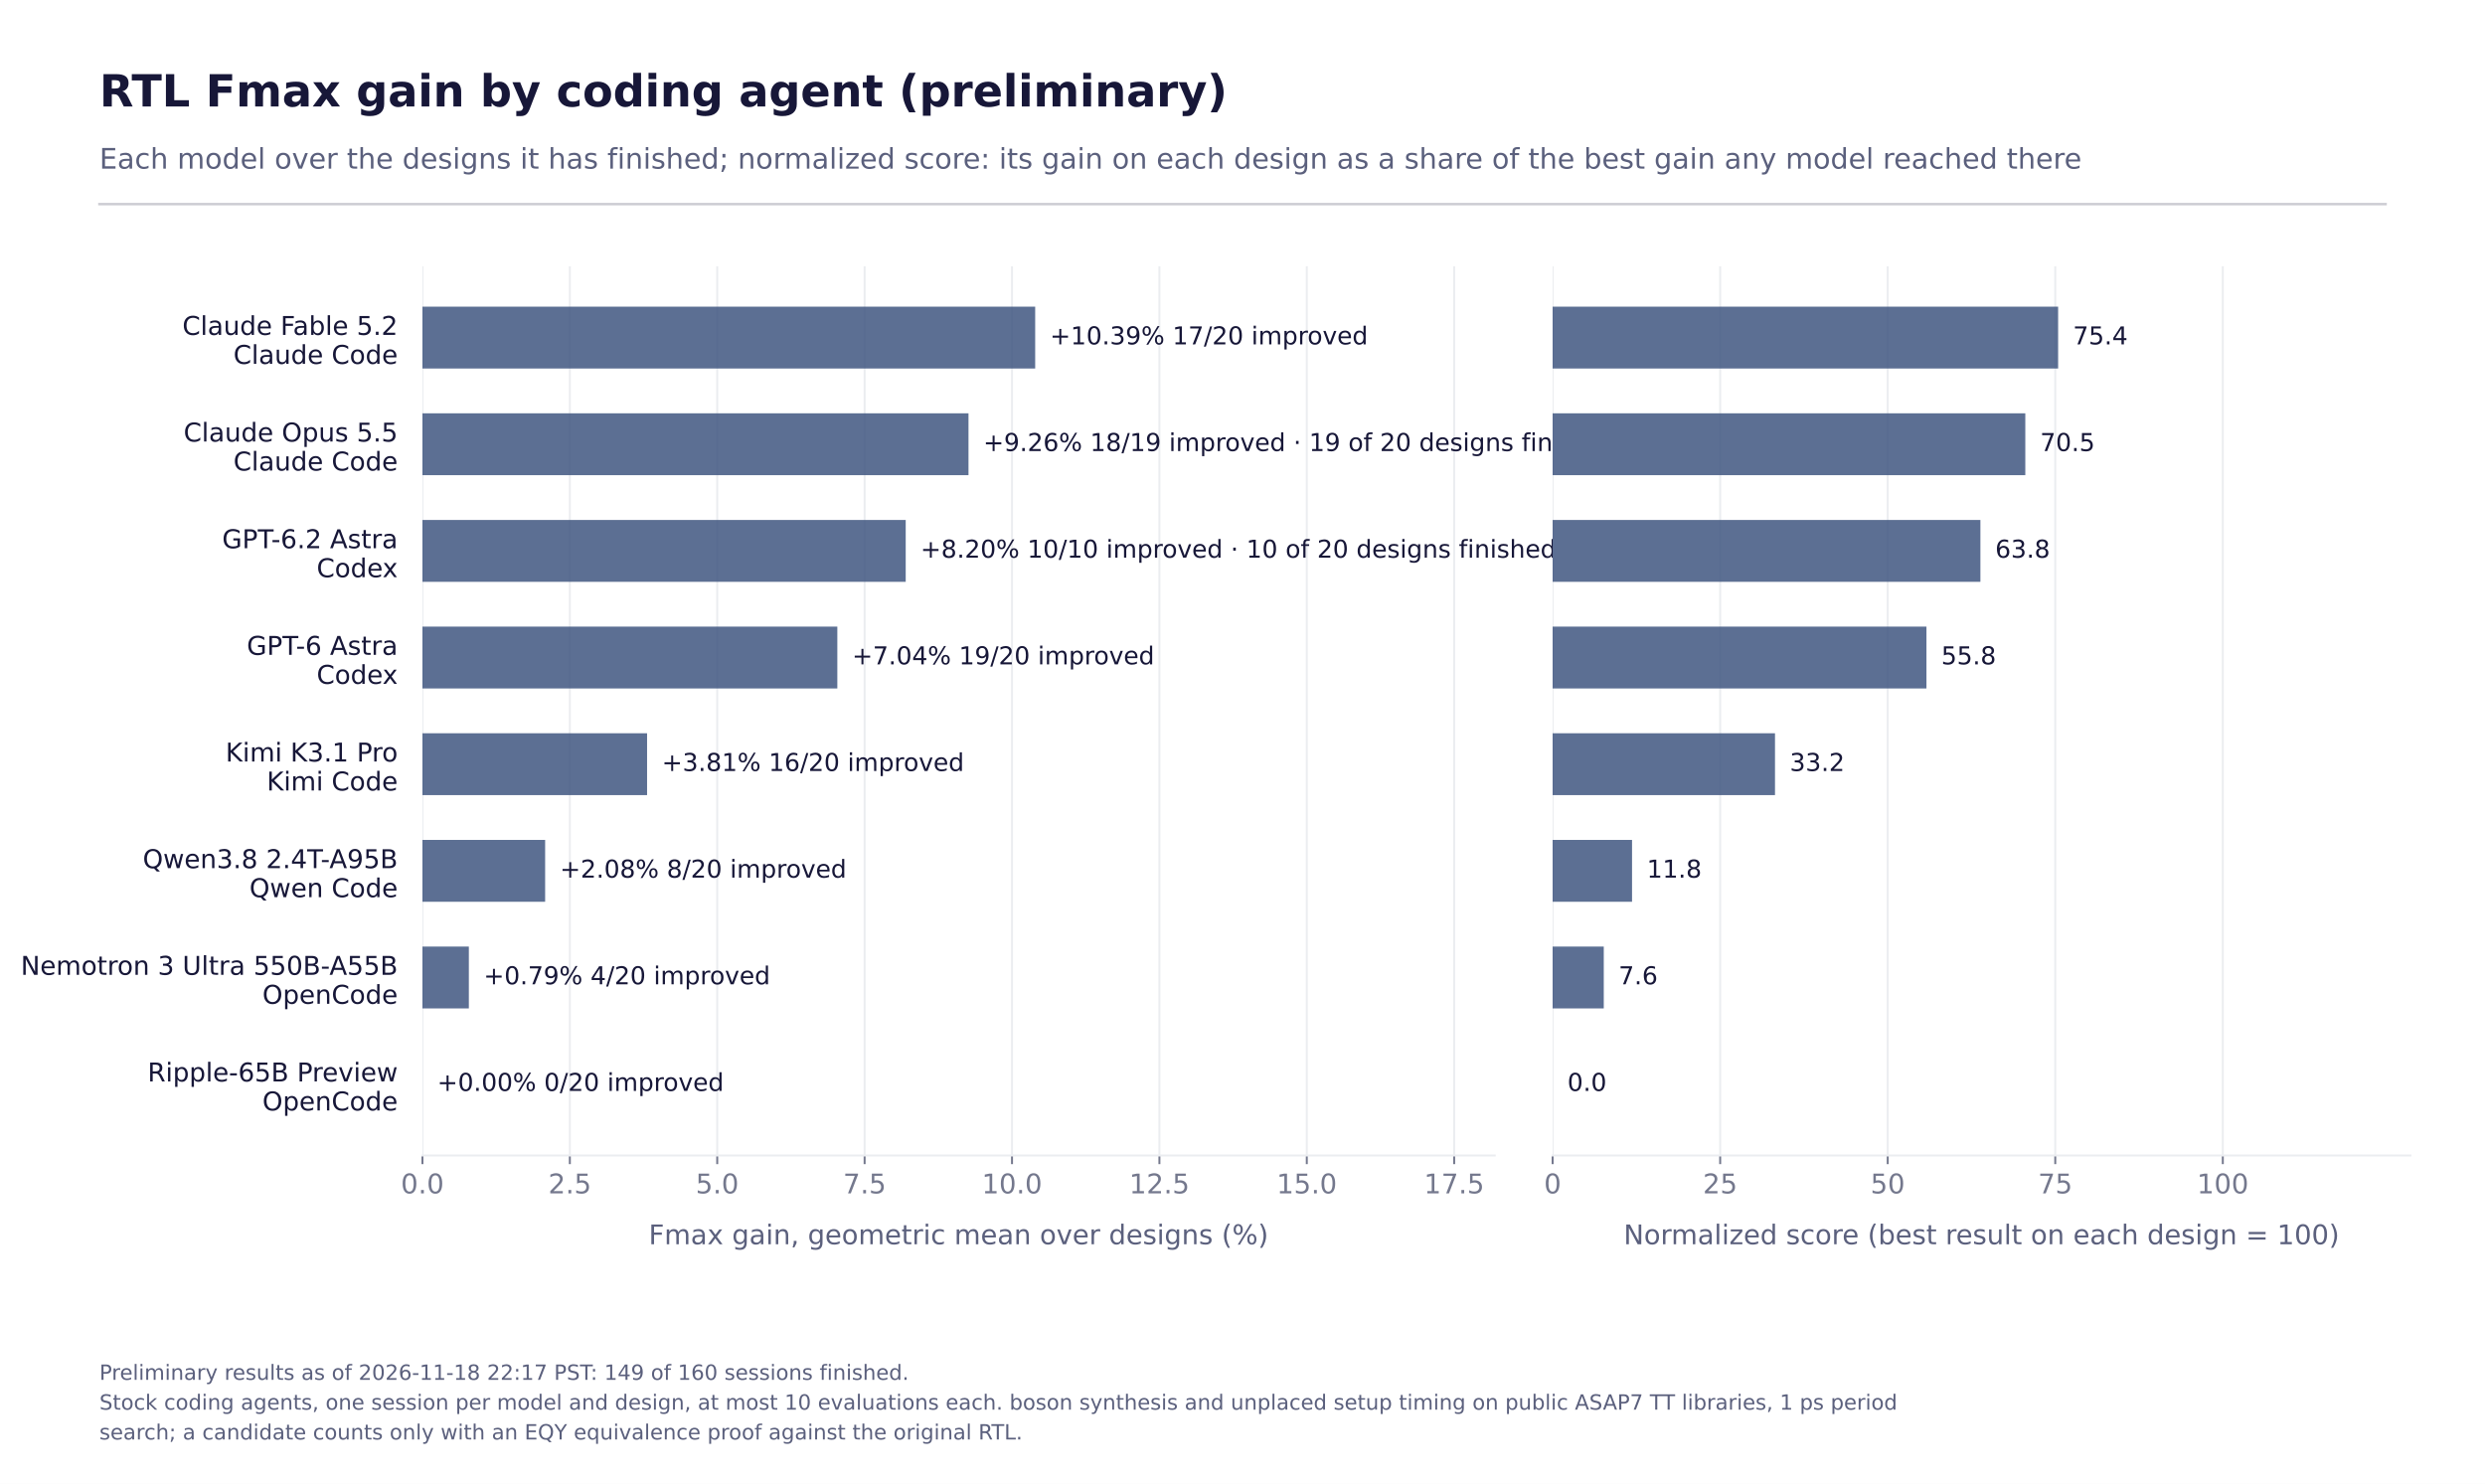
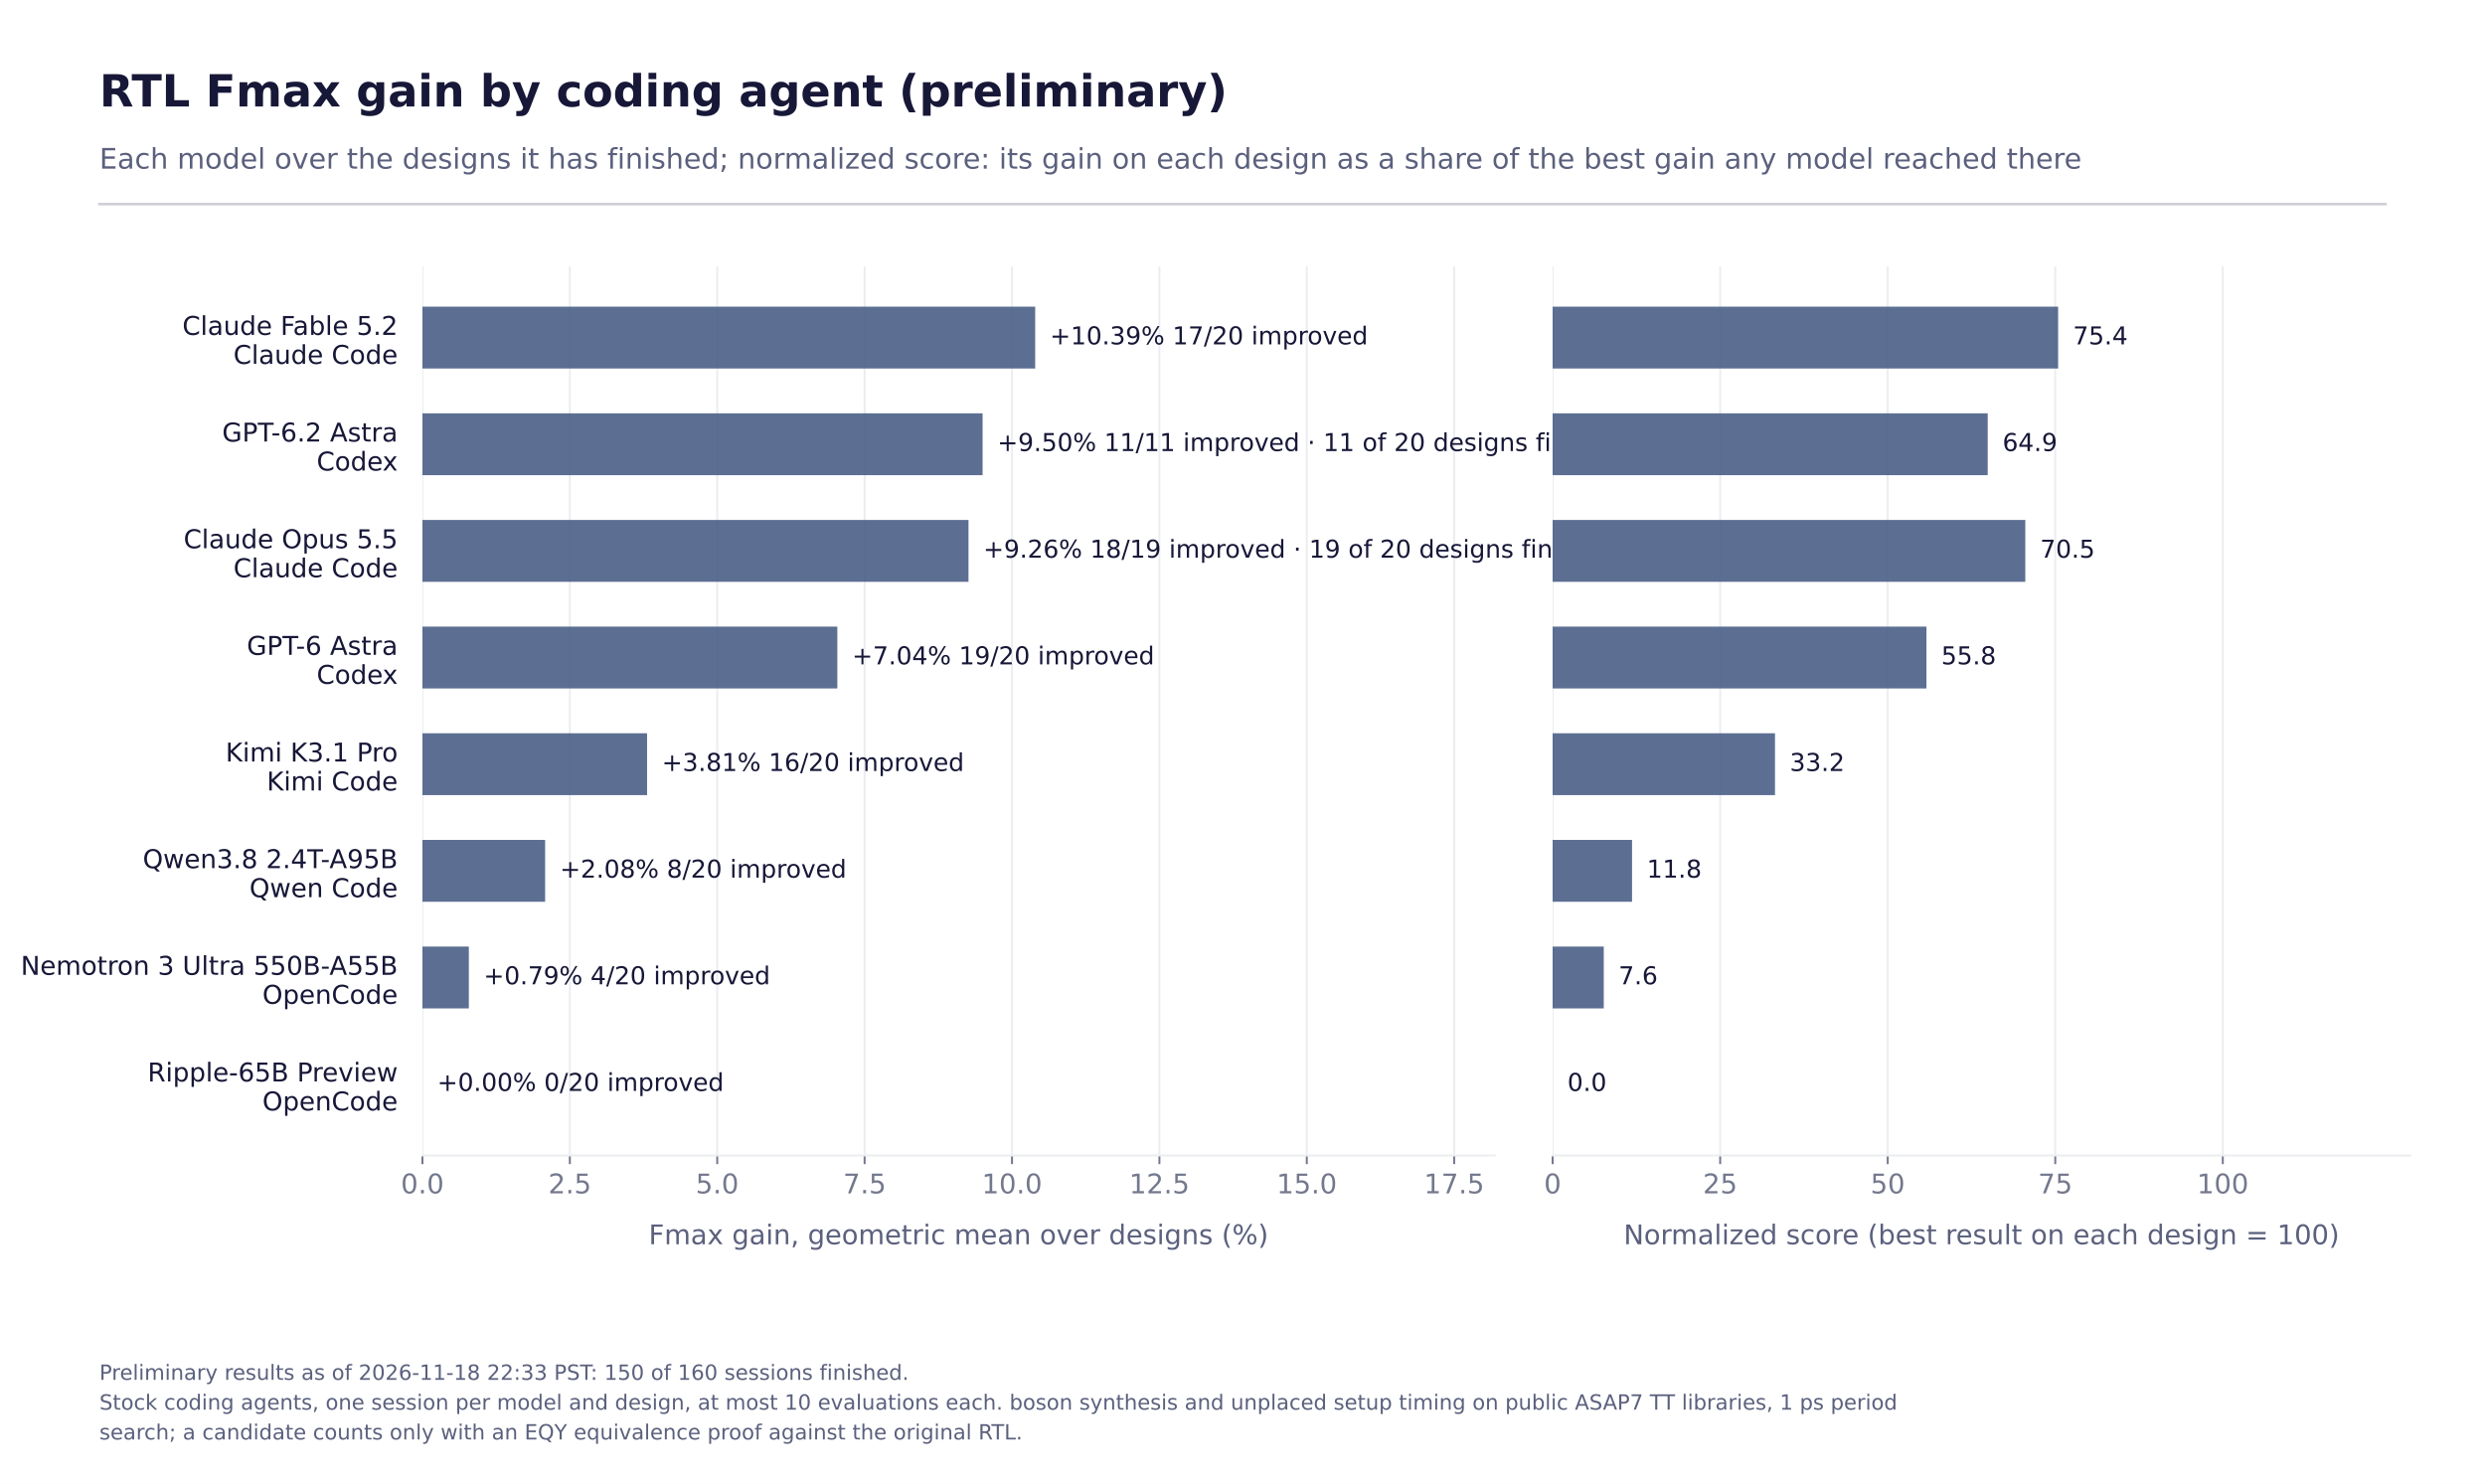
<svg xmlns="http://www.w3.org/2000/svg" xmlns:xlink="http://www.w3.org/1999/xlink" width="1008pt" height="601.92pt" viewBox="0 0 1008 601.92" version="1.1">
  <defs>
    <style type="text/css">*{stroke-linejoin: round; stroke-linecap: butt}</style>
  </defs>
  <g id="figure_1">
    <g id="patch_1">
      <path d="M 0 601.92  L 1008 601.92  L 1008 0  L 0 0  z " style="fill: #ffffff" />
    </g>
    <g id="axes_1">
      <g id="patch_2">
        <path d="M 171.36 468.72  L 606.311 468.72  L 606.311 108  L 171.36 108  z " style="fill: #ffffff" />
      </g>
      <g id="matplotlib.axis_1">
        <g id="xtick_1">
          <g id="line2d_1">
            <path d="M 171.36 468.72  L 171.36 108  " clip-path="url(#pb3bda55762)" style="fill: none; stroke: #ebedf0; stroke-width: 0.8; stroke-linecap: square" />
          </g>
          <g id="line2d_2">
            <defs>
              <path id="m93d353a957" d="M 0 0  L 0 3.5  " style="stroke: #74788d; stroke-width: 0.8" />
            </defs>
            <g>
              <use xlink:href="#m93d353a957" x="171.36" y="468.72" style="fill: #74788d; stroke: #74788d; stroke-width: 0.8" />
            </g>
          </g>
          <g id="text_1">
            <text style="fill: #74788d; font: 11px 'DejaVu Sans'; text-anchor: middle" x="171.36" y="484.078" transform="rotate(-0 171.36 484.0783)">0.0</text>
          </g>
        </g>
        <g id="xtick_2">
          <g id="line2d_3">
            <path d="M 231.146 468.72  L 231.146 108  " clip-path="url(#pb3bda55762)" style="fill: none; stroke: #ebedf0; stroke-width: 0.8; stroke-linecap: square" />
          </g>
          <g id="line2d_4">
            <g>
              <use xlink:href="#m93d353a957" x="231.146" y="468.72" style="fill: #74788d; stroke: #74788d; stroke-width: 0.8" />
            </g>
          </g>
          <g id="text_2">
            <text style="fill: #74788d; font: 11px 'DejaVu Sans'; text-anchor: middle" x="231.146" y="484.078" transform="rotate(-0 231.1463 484.0783)">2.5</text>
          </g>
        </g>
        <g id="xtick_3">
          <g id="line2d_5">
            <path d="M 290.933 468.72  L 290.933 108  " clip-path="url(#pb3bda55762)" style="fill: none; stroke: #ebedf0; stroke-width: 0.8; stroke-linecap: square" />
          </g>
          <g id="line2d_6">
            <g>
              <use xlink:href="#m93d353a957" x="290.933" y="468.72" style="fill: #74788d; stroke: #74788d; stroke-width: 0.8" />
            </g>
          </g>
          <g id="text_3">
            <text style="fill: #74788d; font: 11px 'DejaVu Sans'; text-anchor: middle" x="290.933" y="484.078" transform="rotate(-0 290.9326 484.0783)">5.0</text>
          </g>
        </g>
        <g id="xtick_4">
          <g id="line2d_7">
            <path d="M 350.719 468.72  L 350.719 108  " clip-path="url(#pb3bda55762)" style="fill: none; stroke: #ebedf0; stroke-width: 0.8; stroke-linecap: square" />
          </g>
          <g id="line2d_8">
            <g>
              <use xlink:href="#m93d353a957" x="350.719" y="468.72" style="fill: #74788d; stroke: #74788d; stroke-width: 0.8" />
            </g>
          </g>
          <g id="text_4">
            <text style="fill: #74788d; font: 11px 'DejaVu Sans'; text-anchor: middle" x="350.719" y="484.078" transform="rotate(-0 350.719 484.0783)">7.5</text>
          </g>
        </g>
        <g id="xtick_5">
          <g id="line2d_9">
            <path d="M 410.505 468.72  L 410.505 108  " clip-path="url(#pb3bda55762)" style="fill: none; stroke: #ebedf0; stroke-width: 0.8; stroke-linecap: square" />
          </g>
          <g id="line2d_10">
            <g>
              <use xlink:href="#m93d353a957" x="410.505" y="468.72" style="fill: #74788d; stroke: #74788d; stroke-width: 0.8" />
            </g>
          </g>
          <g id="text_5">
            <text style="fill: #74788d; font: 11px 'DejaVu Sans'; text-anchor: middle" x="410.505" y="484.078" transform="rotate(-0 410.5053 484.0783)">10.0</text>
          </g>
        </g>
        <g id="xtick_6">
          <g id="line2d_11">
            <path d="M 470.292 468.72  L 470.292 108  " clip-path="url(#pb3bda55762)" style="fill: none; stroke: #ebedf0; stroke-width: 0.8; stroke-linecap: square" />
          </g>
          <g id="line2d_12">
            <g>
              <use xlink:href="#m93d353a957" x="470.292" y="468.72" style="fill: #74788d; stroke: #74788d; stroke-width: 0.8" />
            </g>
          </g>
          <g id="text_6">
            <text style="fill: #74788d; font: 11px 'DejaVu Sans'; text-anchor: middle" x="470.292" y="484.078" transform="rotate(-0 470.2916 484.0783)">12.5</text>
          </g>
        </g>
        <g id="xtick_7">
          <g id="line2d_13">
            <path d="M 530.078 468.72  L 530.078 108  " clip-path="url(#pb3bda55762)" style="fill: none; stroke: #ebedf0; stroke-width: 0.8; stroke-linecap: square" />
          </g>
          <g id="line2d_14">
            <g>
              <use xlink:href="#m93d353a957" x="530.078" y="468.72" style="fill: #74788d; stroke: #74788d; stroke-width: 0.8" />
            </g>
          </g>
          <g id="text_7">
            <text style="fill: #74788d; font: 11px 'DejaVu Sans'; text-anchor: middle" x="530.078" y="484.078" transform="rotate(-0 530.0779 484.0783)">15.0</text>
          </g>
        </g>
        <g id="xtick_8">
          <g id="line2d_15">
            <path d="M 589.864 468.72  L 589.864 108  " clip-path="url(#pb3bda55762)" style="fill: none; stroke: #ebedf0; stroke-width: 0.8; stroke-linecap: square" />
          </g>
          <g id="line2d_16">
            <g>
              <use xlink:href="#m93d353a957" x="589.864" y="468.72" style="fill: #74788d; stroke: #74788d; stroke-width: 0.8" />
            </g>
          </g>
          <g id="text_8">
            <text style="fill: #74788d; font: 11px 'DejaVu Sans'; text-anchor: middle" x="589.864" y="484.078" transform="rotate(-0 589.8642 484.0783)">17.5</text>
          </g>
        </g>
        <g id="text_9">
          <text style="fill: #5b607d; font: 11px 'DejaVu Sans'; text-anchor: middle" x="388.836" y="504.724" transform="rotate(-0 388.8357 504.7242)">Fmax gain, geometric mean over designs (%)</text>
        </g>
      </g>
      <g id="matplotlib.axis_2">
        <g id="ytick_1">
          <g id="line2d_17" />
          <g id="text_10">
            <text style="fill: #171738; font: 10.5px 'DejaVu Sans'" transform="translate(73.96391 135.8506)">Claude Fable 5.2</text>
            <text style="fill: #171738; font: 10.5px 'DejaVu Sans'" transform="translate(94.67516 147.6083)">Claude Code</text>
          </g>
        </g>
        <g id="ytick_2">
          <g id="line2d_18" />
          <g id="text_11">
-             <text style="fill: #171738; font: 10.5px 'DejaVu Sans'" transform="translate(74.46758 179.1127)">Claude Opus 5.5</text>
-             <text style="fill: #171738; font: 10.5px 'DejaVu Sans'" transform="translate(94.67516 190.8704)">Claude Code</text>
+             <text style="fill: #171738; font: 10.5px 'DejaVu Sans'" transform="translate(90.09453 179.1127)">GPT-6.2 Astra</text>
+             <text style="fill: #171738; font: 10.5px 'DejaVu Sans'" transform="translate(128.4458 190.8704)">Codex</text>
          </g>
        </g>
        <g id="ytick_3">
          <g id="line2d_19" />
          <g id="text_12">
-             <text style="fill: #171738; font: 10.5px 'DejaVu Sans'" transform="translate(90.09453 222.3749)">GPT-6.2 Astra</text>
-             <text style="fill: #171738; font: 10.5px 'DejaVu Sans'" transform="translate(128.4458 234.1326)">Codex</text>
+             <text style="fill: #171738; font: 10.5px 'DejaVu Sans'" transform="translate(74.46758 222.3749)">Claude Opus 5.5</text>
+             <text style="fill: #171738; font: 10.5px 'DejaVu Sans'" transform="translate(94.67516 234.1326)">Claude Code</text>
          </g>
        </g>
        <g id="ytick_4">
          <g id="line2d_20" />
          <g id="text_13">
            <text style="fill: #171738; font: 10.5px 'DejaVu Sans'" transform="translate(100.1122 265.6371)">GPT-6 Astra</text>
            <text style="fill: #171738; font: 10.5px 'DejaVu Sans'" transform="translate(128.4458 277.3948)">Codex</text>
          </g>
        </g>
        <g id="ytick_5">
          <g id="line2d_21" />
          <g id="text_14">
            <text style="fill: #171738; font: 10.5px 'DejaVu Sans'" transform="translate(91.50219 308.8993)">Kimi K3.1 Pro</text>
            <text style="fill: #171738; font: 10.5px 'DejaVu Sans'" transform="translate(108.1923 320.657)">Kimi Code</text>
          </g>
        </g>
        <g id="ytick_6">
          <g id="line2d_22" />
          <g id="text_15">
            <text style="fill: #171738; font: 10.5px 'DejaVu Sans'" transform="translate(57.90383 352.1614)">Qwen3.8 2.4T-A95B</text>
            <text style="fill: #171738; font: 10.5px 'DejaVu Sans'" transform="translate(101.172 363.9191)">Qwen Code</text>
          </g>
        </g>
        <g id="ytick_7">
          <g id="line2d_23" />
          <g id="text_16">
            <text style="fill: #171738; font: 10.5px 'DejaVu Sans'" transform="translate(8.409453 395.4236)">Nemotron 3 Ultra 550B-A55B</text>
            <text style="fill: #171738; font: 10.5px 'DejaVu Sans'" transform="translate(106.4302 407.1813)">OpenCode</text>
          </g>
        </g>
        <g id="ytick_8">
          <g id="line2d_24" />
          <g id="text_17">
            <text style="fill: #171738; font: 10.5px 'DejaVu Sans'" transform="translate(59.87914 438.6858)">Ripple-65B Preview</text>
            <text style="fill: #171738; font: 10.5px 'DejaVu Sans'" transform="translate(106.4302 450.4435)">OpenCode</text>
          </g>
        </g>
      </g>
      <g id="patch_3">
        <path d="M 171.36 124.396  L 419.904 124.396  L 419.904 149.488  L 171.36 149.488  z " clip-path="url(#pb3bda55762)" style="fill: #3f5680; opacity: 0.85" />
      </g>
      <g id="patch_4">
-         <path d="M 171.36 167.659  L 392.856 167.659  L 392.856 192.751  L 171.36 192.751  z " clip-path="url(#pb3bda55762)" style="fill: #3f5680; opacity: 0.85" />
+         <path d="M 171.36 167.659  L 398.572 167.659  L 398.572 192.751  L 171.36 192.751  z " clip-path="url(#pb3bda55762)" style="fill: #3f5680; opacity: 0.85" />
      </g>
      <g id="patch_5">
-         <path d="M 171.36 210.921  L 367.387 210.921  L 367.387 236.013  L 171.36 236.013  z " clip-path="url(#pb3bda55762)" style="fill: #3f5680; opacity: 0.85" />
+         <path d="M 171.36 210.921  L 392.856 210.921  L 392.856 236.013  L 171.36 236.013  z " clip-path="url(#pb3bda55762)" style="fill: #3f5680; opacity: 0.85" />
      </g>
      <g id="patch_6">
        <path d="M 171.36 254.183  L 339.647 254.183  L 339.647 279.275  L 171.36 279.275  z " clip-path="url(#pb3bda55762)" style="fill: #3f5680; opacity: 0.85" />
      </g>
      <g id="patch_7">
        <path d="M 171.36 297.445  L 262.474 297.445  L 262.474 322.537  L 171.36 322.537  z " clip-path="url(#pb3bda55762)" style="fill: #3f5680; opacity: 0.85" />
      </g>
      <g id="patch_8">
        <path d="M 171.36 340.707  L 221.126 340.707  L 221.126 365.799  L 171.36 365.799  z " clip-path="url(#pb3bda55762)" style="fill: #3f5680; opacity: 0.85" />
      </g>
      <g id="patch_9">
        <path d="M 171.36 383.969  L 190.181 383.969  L 190.181 409.061  L 171.36 409.061  z " clip-path="url(#pb3bda55762)" style="fill: #3f5680; opacity: 0.85" />
      </g>
      <g id="patch_10">
        <path d="M 171.36 427.232  L 171.36 427.232  L 171.36 452.324  L 171.36 452.324  z " clip-path="url(#pb3bda55762)" style="fill: #3f5680; opacity: 0.85" />
      </g>
      <g id="patch_11">
        <path d="M 171.36 468.72  L 606.311 468.72  " style="fill: none; stroke: #ebedf0; stroke-width: 0.8; stroke-linejoin: miter; stroke-linecap: square" />
      </g>
      <g id="text_18">
        <text style="fill: #171738; font: 10px 'DejaVu Sans'; text-anchor: start" x="425.904" y="139.702" transform="rotate(-0 425.9037 139.7018)">+10.39%   17/20 improved</text>
      </g>
      <g id="text_19">
-         <text style="fill: #171738; font: 10px 'DejaVu Sans'; text-anchor: start" x="398.856" y="182.964" transform="rotate(-0 398.8564 182.9639)">+9.26%   18/19 improved · 19 of 20 designs finished</text>
+         <text style="fill: #171738; font: 10px 'DejaVu Sans'; text-anchor: start" x="404.572" y="182.964" transform="rotate(-0 404.5719 182.9639)">+9.50%   11/11 improved · 11 of 20 designs finished</text>
      </g>
      <g id="text_20">
-         <text style="fill: #171738; font: 10px 'DejaVu Sans'; text-anchor: start" x="373.387" y="226.226" transform="rotate(-0 373.3874 226.2261)">+8.20%   10/10 improved · 10 of 20 designs finished</text>
+         <text style="fill: #171738; font: 10px 'DejaVu Sans'; text-anchor: start" x="398.856" y="226.226" transform="rotate(-0 398.8564 226.2261)">+9.26%   18/19 improved · 19 of 20 designs finished</text>
      </g>
      <g id="text_21">
        <text style="fill: #171738; font: 10px 'DejaVu Sans'; text-anchor: start" x="345.647" y="269.488" transform="rotate(-0 345.6465 269.4883)">+7.04%   19/20 improved</text>
      </g>
      <g id="text_22">
        <text style="fill: #171738; font: 10px 'DejaVu Sans'; text-anchor: start" x="268.474" y="312.75" transform="rotate(-0 268.4744 312.7505)">+3.81%   16/20 improved</text>
      </g>
      <g id="text_23">
        <text style="fill: #171738; font: 10px 'DejaVu Sans'; text-anchor: start" x="227.126" y="356.013" transform="rotate(-0 227.1261 356.0126)">+2.08%   8/20 improved</text>
      </g>
      <g id="text_24">
        <text style="fill: #171738; font: 10px 'DejaVu Sans'; text-anchor: start" x="196.181" y="399.275" transform="rotate(-0 196.1807 399.2748)">+0.79%   4/20 improved</text>
      </g>
      <g id="text_25">
        <text style="fill: #171738; font: 10px 'DejaVu Sans'; text-anchor: start" x="177.36" y="442.537" transform="rotate(-0 177.36 442.537)">+0.00%   0/20 improved</text>
      </g>
    </g>
    <g id="axes_2">
      <g id="patch_12">
        <path d="M 629.799 468.72  L 977.76 468.72  L 977.76 108  L 629.799 108  z " style="fill: #ffffff" />
      </g>
      <g id="matplotlib.axis_3">
        <g id="xtick_9">
          <g id="line2d_25">
            <path d="M 629.799 468.72  L 629.799 108  " clip-path="url(#p01aa2b09fa)" style="fill: none; stroke: #ebedf0; stroke-width: 0.8; stroke-linecap: square" />
          </g>
          <g id="line2d_26">
            <g>
              <use xlink:href="#m93d353a957" x="629.799" y="468.72" style="fill: #74788d; stroke: #74788d; stroke-width: 0.8" />
            </g>
          </g>
          <g id="text_26">
            <text style="fill: #74788d; font: 11px 'DejaVu Sans'; text-anchor: middle" x="629.799" y="484.078" transform="rotate(-0 629.7988 484.0783)">0</text>
          </g>
        </g>
        <g id="xtick_10">
          <g id="line2d_27">
            <path d="M 697.76 468.72  L 697.76 108  " clip-path="url(#p01aa2b09fa)" style="fill: none; stroke: #ebedf0; stroke-width: 0.8; stroke-linecap: square" />
          </g>
          <g id="line2d_28">
            <g>
              <use xlink:href="#m93d353a957" x="697.76" y="468.72" style="fill: #74788d; stroke: #74788d; stroke-width: 0.8" />
            </g>
          </g>
          <g id="text_27">
            <text style="fill: #74788d; font: 11px 'DejaVu Sans'; text-anchor: middle" x="697.76" y="484.078" transform="rotate(-0 697.76 484.0783)">25</text>
          </g>
        </g>
        <g id="xtick_11">
          <g id="line2d_29">
            <path d="M 765.721 468.72  L 765.721 108  " clip-path="url(#p01aa2b09fa)" style="fill: none; stroke: #ebedf0; stroke-width: 0.8; stroke-linecap: square" />
          </g>
          <g id="line2d_30">
            <g>
              <use xlink:href="#m93d353a957" x="765.721" y="468.72" style="fill: #74788d; stroke: #74788d; stroke-width: 0.8" />
            </g>
          </g>
          <g id="text_28">
            <text style="fill: #74788d; font: 11px 'DejaVu Sans'; text-anchor: middle" x="765.721" y="484.078" transform="rotate(-0 765.7212 484.0783)">50</text>
          </g>
        </g>
        <g id="xtick_12">
          <g id="line2d_31">
            <path d="M 833.682 468.72  L 833.682 108  " clip-path="url(#p01aa2b09fa)" style="fill: none; stroke: #ebedf0; stroke-width: 0.8; stroke-linecap: square" />
          </g>
          <g id="line2d_32">
            <g>
              <use xlink:href="#m93d353a957" x="833.682" y="468.72" style="fill: #74788d; stroke: #74788d; stroke-width: 0.8" />
            </g>
          </g>
          <g id="text_29">
            <text style="fill: #74788d; font: 11px 'DejaVu Sans'; text-anchor: middle" x="833.682" y="484.078" transform="rotate(-0 833.6823 484.0783)">75</text>
          </g>
        </g>
        <g id="xtick_13">
          <g id="line2d_33">
            <path d="M 901.643 468.72  L 901.643 108  " clip-path="url(#p01aa2b09fa)" style="fill: none; stroke: #ebedf0; stroke-width: 0.8; stroke-linecap: square" />
          </g>
          <g id="line2d_34">
            <g>
              <use xlink:href="#m93d353a957" x="901.643" y="468.72" style="fill: #74788d; stroke: #74788d; stroke-width: 0.8" />
            </g>
          </g>
          <g id="text_30">
            <text style="fill: #74788d; font: 11px 'DejaVu Sans'; text-anchor: middle" x="901.643" y="484.078" transform="rotate(-0 901.6435 484.0783)">100</text>
          </g>
        </g>
        <g id="text_31">
          <text style="fill: #5b607d; font: 11px 'DejaVu Sans'; text-anchor: middle" x="803.779" y="504.724" transform="rotate(-0 803.7794 504.7242)">Normalized score (best result on each design = 100)</text>
        </g>
      </g>
      <g id="matplotlib.axis_4">
        <g id="ytick_9">
          <g id="line2d_35" />
        </g>
        <g id="ytick_10">
          <g id="line2d_36" />
        </g>
        <g id="ytick_11">
          <g id="line2d_37" />
        </g>
        <g id="ytick_12">
          <g id="line2d_38" />
        </g>
        <g id="ytick_13">
          <g id="line2d_39" />
        </g>
        <g id="ytick_14">
          <g id="line2d_40" />
        </g>
        <g id="ytick_15">
          <g id="line2d_41" />
        </g>
        <g id="ytick_16">
          <g id="line2d_42" />
        </g>
      </g>
      <g id="patch_13">
        <path d="M 629.799 124.396  L 834.851 124.396  L 834.851 149.488  L 629.799 149.488  z " clip-path="url(#p01aa2b09fa)" style="fill: #3f5680; opacity: 0.85" />
      </g>
      <g id="patch_14">
-         <path d="M 629.799 167.659  L 821.531 167.659  L 821.531 192.751  L 629.799 192.751  z " clip-path="url(#p01aa2b09fa)" style="fill: #3f5680; opacity: 0.85" />
+         <path d="M 629.799 167.659  L 806.28 167.659  L 806.28 192.751  L 629.799 192.751  z " clip-path="url(#p01aa2b09fa)" style="fill: #3f5680; opacity: 0.85" />
      </g>
      <g id="patch_15">
-         <path d="M 629.799 210.921  L 803.317 210.921  L 803.317 236.013  L 629.799 236.013  z " clip-path="url(#p01aa2b09fa)" style="fill: #3f5680; opacity: 0.85" />
+         <path d="M 629.799 210.921  L 821.531 210.921  L 821.531 236.013  L 629.799 236.013  z " clip-path="url(#p01aa2b09fa)" style="fill: #3f5680; opacity: 0.85" />
      </g>
      <g id="patch_16">
        <path d="M 629.799 254.183  L 781.434 254.183  L 781.434 279.275  L 629.799 279.275  z " clip-path="url(#p01aa2b09fa)" style="fill: #3f5680; opacity: 0.85" />
      </g>
      <g id="patch_17">
        <path d="M 629.799 297.445  L 719.997 297.445  L 719.997 322.537  L 629.799 322.537  z " clip-path="url(#p01aa2b09fa)" style="fill: #3f5680; opacity: 0.85" />
      </g>
      <g id="patch_18">
        <path d="M 629.799 340.707  L 662.012 340.707  L 662.012 365.799  L 629.799 365.799  z " clip-path="url(#p01aa2b09fa)" style="fill: #3f5680; opacity: 0.85" />
      </g>
      <g id="patch_19">
        <path d="M 629.799 383.969  L 650.541 383.969  L 650.541 409.061  L 629.799 409.061  z " clip-path="url(#p01aa2b09fa)" style="fill: #3f5680; opacity: 0.85" />
      </g>
      <g id="patch_20">
        <path d="M 629.799 427.232  L 629.799 427.232  L 629.799 452.324  L 629.799 452.324  z " clip-path="url(#p01aa2b09fa)" style="fill: #3f5680; opacity: 0.85" />
      </g>
      <g id="patch_21">
        <path d="M 629.799 468.72  L 977.76 468.72  " style="fill: none; stroke: #ebedf0; stroke-width: 0.8; stroke-linejoin: miter; stroke-linecap: square" />
      </g>
      <g id="text_32">
        <text style="fill: #171738; font: 10px 'DejaVu Sans'; text-anchor: start" x="840.851" y="139.702" transform="rotate(-0 840.8513 139.7018)">75.4</text>
      </g>
      <g id="text_33">
-         <text style="fill: #171738; font: 10px 'DejaVu Sans'; text-anchor: start" x="827.531" y="182.964" transform="rotate(-0 827.5309 182.9639)">70.5</text>
+         <text style="fill: #171738; font: 10px 'DejaVu Sans'; text-anchor: start" x="812.28" y="182.964" transform="rotate(-0 812.2804 182.9639)">64.9</text>
      </g>
      <g id="text_34">
-         <text style="fill: #171738; font: 10px 'DejaVu Sans'; text-anchor: start" x="809.317" y="226.226" transform="rotate(-0 809.3173 226.2261)">63.8</text>
+         <text style="fill: #171738; font: 10px 'DejaVu Sans'; text-anchor: start" x="827.531" y="226.226" transform="rotate(-0 827.5309 226.2261)">70.5</text>
      </g>
      <g id="text_35">
        <text style="fill: #171738; font: 10px 'DejaVu Sans'; text-anchor: start" x="787.434" y="269.488" transform="rotate(-0 787.4338 269.4883)">55.8</text>
      </g>
      <g id="text_36">
        <text style="fill: #171738; font: 10px 'DejaVu Sans'; text-anchor: start" x="725.997" y="312.75" transform="rotate(-0 725.9969 312.7505)">33.2</text>
      </g>
      <g id="text_37">
        <text style="fill: #171738; font: 10px 'DejaVu Sans'; text-anchor: start" x="668.012" y="356.013" transform="rotate(-0 668.0124 356.0126)">11.8</text>
      </g>
      <g id="text_38">
        <text style="fill: #171738; font: 10px 'DejaVu Sans'; text-anchor: start" x="656.541" y="399.275" transform="rotate(-0 656.5406 399.2748)">7.6</text>
      </g>
      <g id="text_39">
        <text style="fill: #171738; font: 10px 'DejaVu Sans'; text-anchor: start" x="635.799" y="442.537" transform="rotate(-0 635.7988 442.537)">0.0</text>
      </g>
    </g>
    <g id="line2d_43">
      <path d="M 40.32 82.8  L 967.68 82.8  " style="fill: none; stroke: #171738; stroke-opacity: 0.22; stroke-linecap: square" />
    </g>
    <g id="text_40">
      <text style="fill: #171738; font: 700 18px 'DejaVu Sans'; text-anchor: start" x="40.32" y="43.2" transform="rotate(-0 40.32 43.2)">RTL Fmax gain by coding agent (preliminary)</text>
    </g>
    <g id="text_41">
      <text style="fill: #5b607d; font: 11.5px 'DejaVu Sans'; text-anchor: start" x="40.32" y="68.4" transform="rotate(-0 40.32 68.4)">Each model over the designs it has finished; normalized score: its gain on each design as a share of the best gain any model reached there</text>
    </g>
    <g id="text_42">
-       <text style="fill: #5b607d; font: 8.5px 'DejaVu Sans'" transform="translate(40.32 559.7168)">Preliminary results as of 2026-11-18 22:17 PST: 149 of 160 sessions finished.</text>
+       <text style="fill: #5b607d; font: 8.5px 'DejaVu Sans'" transform="translate(40.32 559.7168)">Preliminary results as of 2026-11-18 22:33 PST: 150 of 160 sessions finished.</text>
      <text style="fill: #5b607d; font: 8.5px 'DejaVu Sans'" transform="translate(40.32 571.8184)">Stock coding agents, one session per model and design, at most 10 evaluations each. boson synthesis and unplaced setup timing on public ASAP7 TT libraries, 1 ps period</text>
      <text style="fill: #5b607d; font: 8.5px 'DejaVu Sans'" transform="translate(40.32 583.92)">search; a candidate counts only with an EQY equivalence proof against the original RTL.</text>
    </g>
  </g>
  <defs>
    <clipPath id="pb3bda55762">
      <rect x="171.36" y="108" width="434.951" height="360.72" />
    </clipPath>
    <clipPath id="p01aa2b09fa">
      <rect x="629.799" y="108" width="347.961" height="360.72" />
    </clipPath>
  </defs>
</svg>
